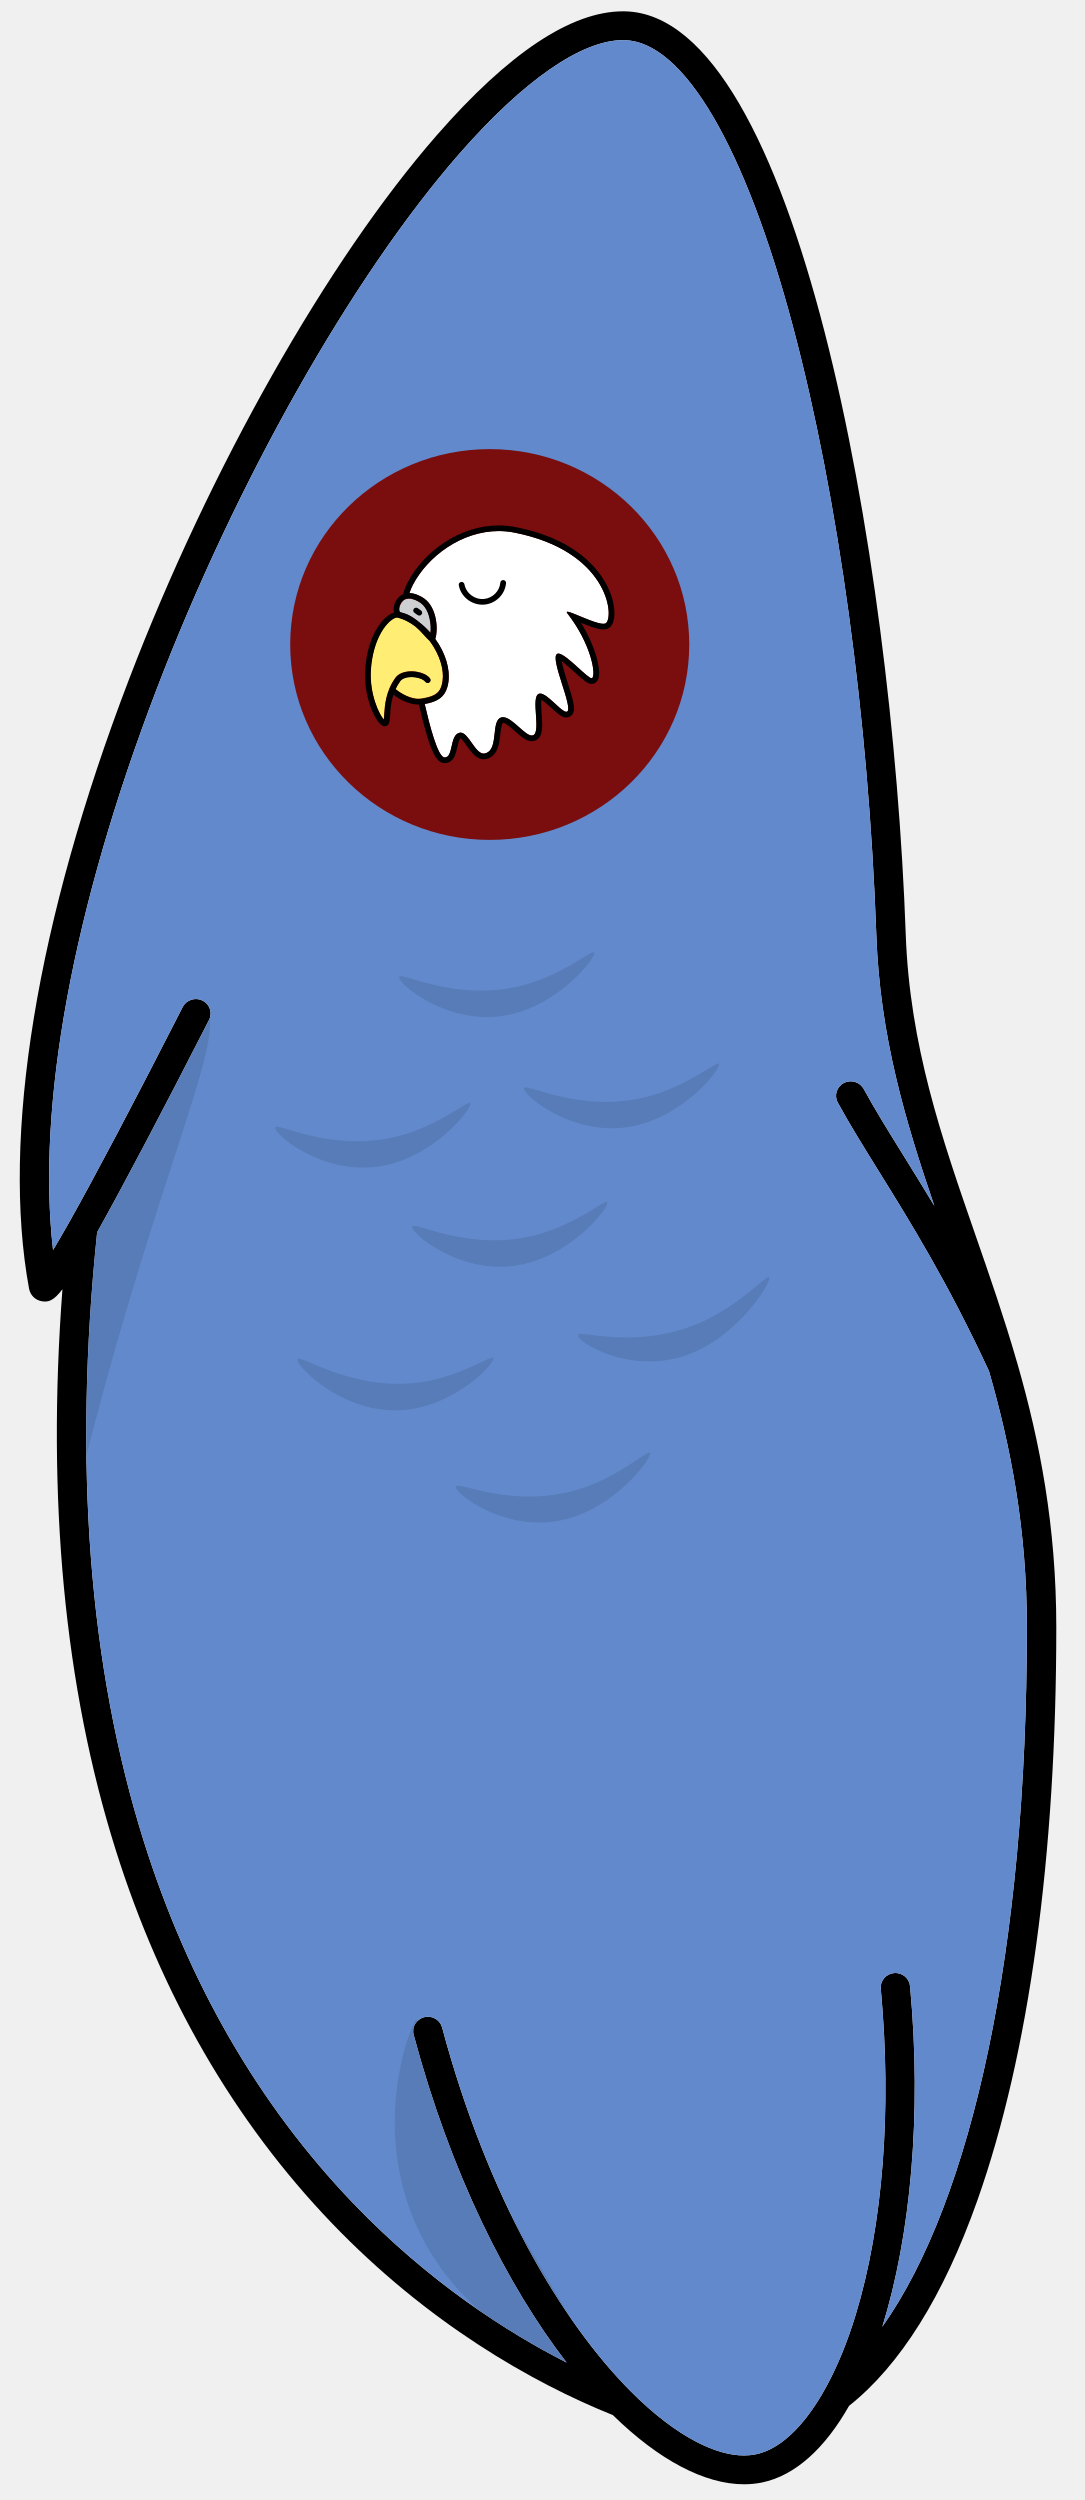
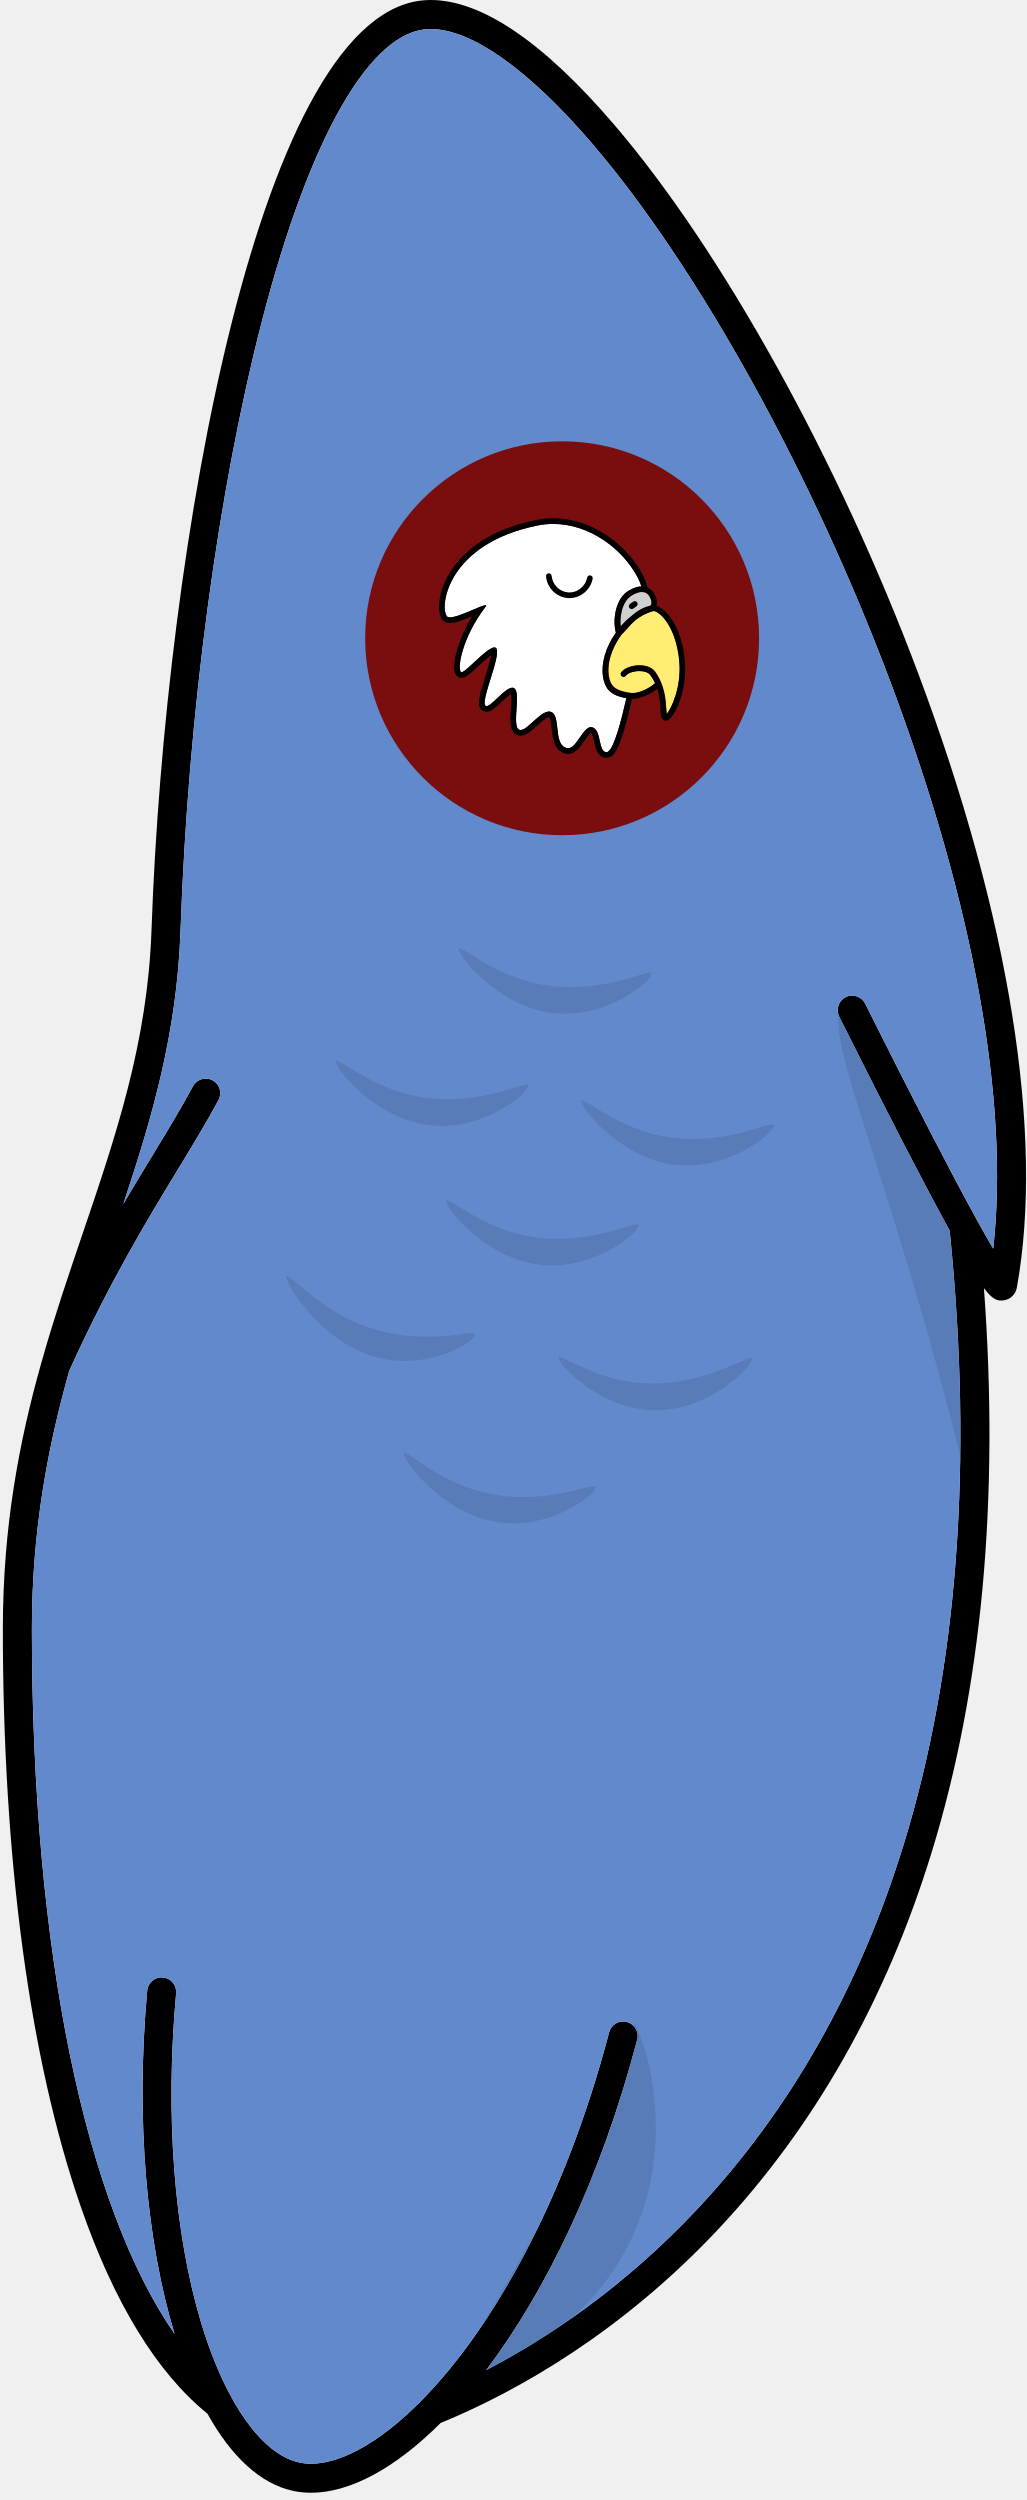
- <svg xmlns="http://www.w3.org/2000/svg" width="36" height="83" viewBox="0 0 36 83" fill="none">
-   <path d="M4.279 22.565C6.958 15.564 10.877 8.636 14.506 4.485C16.889 1.757 18.966 0.376 20.683 0.376C20.708 0.376 20.733 0.377 20.757 0.377C26.431 0.509 29.618 18.37 30.07 31.011C30.202 34.719 31.266 37.781 32.391 41.023C32.863 42.381 33.341 43.757 33.758 45.206C33.761 45.217 33.764 45.227 33.768 45.236C33.772 45.252 33.777 45.264 33.78 45.279C34.519 47.853 35.069 50.662 35.069 54.028C35.069 61.623 34.164 68.198 32.452 73.044C31.326 76.232 29.882 78.53 28.189 79.874C27.392 81.278 26.408 82.19 25.294 82.42C25.102 82.459 24.903 82.478 24.7 82.478C23.395 82.478 21.872 81.674 20.347 80.181C17.662 79.103 14.192 77.12 11.006 73.797C7.777 70.426 5.365 66.258 3.839 61.41C2.139 56.009 1.547 49.758 2.073 42.802C1.776 43.191 1.609 43.237 1.39 43.202C1.173 43.166 1.006 43.003 0.965 42.784C0.037 37.752 1.214 30.572 4.279 22.565ZM1.761 41.503C1.901 41.269 2.075 40.972 2.289 40.593C3.159 39.046 4.431 36.638 6.066 33.433C6.188 33.197 6.48 33.101 6.723 33.218C6.963 33.338 7.062 33.624 6.94 33.861C5.348 36.979 4.098 39.349 3.225 40.91C2.429 48.538 2.951 55.34 4.773 61.128C6.254 65.838 8.591 69.878 11.719 73.142C14.239 75.772 16.843 77.435 18.813 78.439C16.826 75.864 14.965 72.149 13.734 67.556C13.665 67.3 13.822 67.039 14.083 66.971C14.344 66.904 14.609 67.057 14.678 67.313C16.2 72.986 18.652 77.097 20.944 79.396C21.7 80.155 22.438 80.714 23.12 81.069C23.694 81.367 24.23 81.522 24.7 81.522C24.836 81.522 24.967 81.509 25.092 81.483C25.408 81.419 25.72 81.263 26.025 81.026C26.531 80.634 27.012 80.017 27.445 79.217C27.806 78.549 28.134 77.755 28.409 76.852C29.317 73.872 29.613 70.027 29.242 66.026C29.217 65.763 29.415 65.53 29.684 65.506C29.954 65.483 30.188 65.677 30.213 65.939C30.612 70.219 30.227 74.243 29.292 77.25C32.28 73.024 34.093 64.696 34.093 54.028C34.093 50.772 33.557 48.036 32.835 45.523C31.482 42.597 30.198 40.529 29.163 38.864C28.646 38.03 28.198 37.309 27.814 36.604C27.687 36.372 27.778 36.081 28.015 35.957C28.253 35.833 28.548 35.922 28.676 36.154C29.046 36.835 29.488 37.545 29.998 38.368C30.316 38.881 30.659 39.432 31.02 40.035C30.049 37.187 29.213 34.389 29.095 31.044C28.838 23.864 27.832 16.514 26.336 10.877C24.738 4.857 22.695 1.379 20.735 1.333C20.718 1.333 20.702 1.332 20.685 1.332C19.305 1.332 17.378 2.671 15.248 5.106C11.688 9.179 7.835 15.997 5.193 22.9C2.411 30.169 1.211 36.713 1.761 41.503Z" fill="black" />
-   <path d="M1.761 41.503C1.901 41.269 2.075 40.972 2.289 40.593C3.159 39.046 4.431 36.638 6.066 33.433C6.188 33.197 6.48 33.101 6.723 33.218C6.963 33.338 7.062 33.624 6.94 33.861C5.348 36.979 4.098 39.349 3.225 40.91C2.429 48.538 2.951 55.34 4.773 61.128C6.254 65.838 8.591 69.878 11.719 73.142C14.239 75.772 16.843 77.435 18.813 78.439C16.826 75.864 14.965 72.149 13.734 67.556C13.665 67.3 13.822 67.039 14.083 66.971C14.344 66.904 14.609 67.057 14.678 67.313C16.2 72.986 18.652 77.097 20.944 79.396C21.7 80.155 22.438 80.714 23.12 81.069C23.694 81.367 24.23 81.522 24.7 81.522C24.836 81.522 24.967 81.509 25.092 81.483C25.408 81.419 25.72 81.263 26.025 81.026C26.531 80.634 27.012 80.017 27.445 79.217C27.806 78.549 28.134 77.755 28.409 76.852C29.317 73.872 29.613 70.027 29.242 66.026C29.217 65.763 29.415 65.53 29.684 65.506C29.954 65.483 30.188 65.677 30.213 65.939C30.612 70.219 30.227 74.243 29.292 77.25C32.28 73.024 34.093 64.696 34.093 54.028C34.093 50.772 33.557 48.036 32.835 45.523C31.482 42.597 30.198 40.529 29.163 38.864C28.646 38.03 28.198 37.309 27.814 36.604C27.687 36.372 27.778 36.081 28.015 35.957C28.253 35.833 28.548 35.922 28.676 36.154C29.046 36.835 29.488 37.545 29.998 38.368C30.316 38.881 30.659 39.432 31.02 40.035C30.049 37.187 29.213 34.389 29.095 31.044C28.838 23.864 27.832 16.514 26.336 10.877C24.738 4.857 22.695 1.379 20.735 1.333C20.718 1.333 20.702 1.332 20.685 1.332C19.305 1.332 17.378 2.671 15.248 5.106C11.688 9.179 7.835 15.997 5.193 22.9C2.411 30.169 1.211 36.713 1.761 41.503Z" fill="#6189CB" />
-   <path opacity="0.1" fill-rule="evenodd" clip-rule="evenodd" d="M20.472 79.292C10.771 75.861 13.228 67.966 13.823 67.036C15.35 71.226 19.863 78.619 20.472 79.292ZM2.731 41.385C4.24 37.75 5.926 32.681 6.793 33.446C7.66 34.211 5.249 38.807 2.731 48.867C1.964 49.605 2.464 45.194 2.731 41.385ZM13.164 37.736C14.564 37.397 15.562 36.5 15.615 36.627C15.685 36.792 14.414 38.417 12.645 38.716C10.717 39.041 9.089 37.645 9.139 37.437C9.188 37.236 10.961 38.27 13.164 37.736ZM16.757 33.716C14.829 34.041 13.201 32.645 13.251 32.437C13.3 32.235 15.075 33.269 17.276 32.735C18.676 32.395 19.674 31.499 19.727 31.626C19.797 31.791 18.526 33.416 16.757 33.716ZM20.904 37.409C18.976 37.735 17.348 36.338 17.398 36.13C17.446 35.928 19.221 36.962 21.422 36.428C22.822 36.089 23.82 35.192 23.873 35.319C23.944 35.484 22.672 37.109 20.904 37.409ZM13.862 45.905C15.278 45.735 16.331 44.961 16.376 45.094C16.435 45.267 15.064 46.733 13.283 46.82C11.342 46.915 9.81 45.327 9.872 45.126C9.933 44.93 11.634 46.173 13.862 45.905ZM15.131 49.357C15.175 49.152 16.974 50.1 19.16 49.462C20.55 49.055 21.524 48.111 21.582 48.237C21.655 48.397 20.427 50.083 18.666 50.467C16.751 50.885 15.087 49.566 15.131 49.357ZM19.187 44.331C19.216 44.121 21.072 44.842 23.206 43.931C24.564 43.353 25.47 42.291 25.536 42.407C25.62 42.559 24.509 44.39 22.783 44.993C20.9 45.65 19.155 44.545 19.187 44.331ZM20.162 39.917C20.232 40.082 18.96 41.707 17.192 42.005C15.264 42.331 13.636 40.934 13.686 40.726C13.734 40.524 15.509 41.558 17.71 41.024C19.11 40.686 20.108 39.79 20.162 39.917Z" fill="black" />
-   <ellipse rx="6.624" ry="6.487" transform="matrix(-1 0 0 1 16.2589 21.3977)" fill="#7A0D0D" />
-   <path fill-rule="evenodd" clip-rule="evenodd" d="M13.858 23.197C13.526 23.181 13.194 22.933 13.13 22.876C13.129 22.874 13.128 22.872 13.127 22.871C13.168 22.782 13.22 22.693 13.284 22.605C13.344 22.523 13.48 22.473 13.647 22.471C13.65 22.471 13.653 22.471 13.656 22.471C13.666 22.471 13.677 22.472 13.688 22.472C13.759 22.475 13.829 22.486 13.891 22.503C13.992 22.531 14.075 22.576 14.117 22.63C14.148 22.672 14.208 22.68 14.25 22.649C14.293 22.618 14.301 22.56 14.27 22.518C14.18 22.401 14.012 22.331 13.843 22.301C13.779 22.29 13.715 22.284 13.655 22.284C13.652 22.284 13.648 22.284 13.645 22.285C13.644 22.285 13.643 22.285 13.643 22.285C13.413 22.287 13.226 22.364 13.129 22.496C12.803 22.941 12.773 23.426 12.754 23.716C12.751 23.774 12.746 23.841 12.74 23.887C12.589 23.731 12.247 23.029 12.309 22.202C12.376 21.314 12.727 20.767 13.006 20.568C13.083 20.513 13.142 20.495 13.175 20.495C13.181 20.495 13.186 20.495 13.19 20.496C13.232 20.506 13.274 20.52 13.316 20.534C13.382 20.557 13.447 20.585 13.512 20.619C13.605 20.667 13.697 20.725 13.785 20.792C13.996 20.971 14.146 21.175 14.255 21.267C14.307 21.336 14.356 21.409 14.402 21.485C14.667 21.927 14.762 22.386 14.663 22.742C14.601 22.963 14.478 23.108 14.05 23.18C14.026 23.184 14.001 23.188 13.975 23.192C13.936 23.197 13.897 23.198 13.858 23.197Z" fill="#FFED74" />
-   <path fill-rule="evenodd" clip-rule="evenodd" d="M13.334 20.007C13.359 19.971 13.389 19.94 13.421 19.919C13.458 19.895 13.5 19.882 13.547 19.878C13.557 19.877 13.566 19.876 13.577 19.876C13.72 19.876 13.881 19.956 13.975 20.025C14.196 20.187 14.268 20.491 14.292 20.659C14.312 20.802 14.309 20.926 14.298 21.018C14.183 20.886 14.058 20.768 13.927 20.667C13.819 20.574 13.696 20.486 13.553 20.418C13.537 20.41 13.522 20.404 13.508 20.398C13.454 20.376 13.405 20.362 13.365 20.351C13.344 20.345 13.329 20.341 13.317 20.337C13.292 20.329 13.285 20.324 13.278 20.315C13.263 20.294 13.252 20.243 13.264 20.174C13.275 20.113 13.3 20.055 13.334 20.007Z" fill="#CFD0D2" />
-   <path fill-rule="evenodd" clip-rule="evenodd" d="M20.031 20.71C19.738 20.71 18.98 20.309 18.84 20.309C18.811 20.309 18.808 20.326 18.838 20.364C19.632 21.382 19.797 22.413 19.659 22.514C19.655 22.517 19.65 22.518 19.644 22.518C19.497 22.518 18.789 21.699 18.538 21.699C18.521 21.699 18.507 21.703 18.495 21.71C18.249 21.859 19.044 23.507 18.829 23.626C18.821 23.63 18.812 23.632 18.801 23.632C18.63 23.632 18.178 23.026 17.935 23.026C17.917 23.026 17.9 23.03 17.884 23.037C17.618 23.16 17.97 24.292 17.703 24.411C17.688 24.417 17.672 24.42 17.656 24.42C17.42 24.42 17.003 23.811 16.7 23.811C16.677 23.811 16.655 23.815 16.634 23.822C16.298 23.937 16.555 24.842 16.148 24.999C16.118 25.013 16.09 25.02 16.061 25.02C15.771 25.02 15.558 24.323 15.29 24.323C15.28 24.323 15.27 24.325 15.26 24.327C14.924 24.393 15.06 25.149 14.766 25.149C14.765 25.149 14.765 25.149 14.764 25.149C14.53 25.147 14.251 24.026 14.1 23.372C14.549 23.295 14.763 23.13 14.855 22.801C14.969 22.396 14.866 21.885 14.575 21.399C14.536 21.335 14.494 21.272 14.45 21.211C14.55 20.928 14.519 20.189 14.089 19.875C13.992 19.805 13.796 19.696 13.594 19.69C13.623 19.597 13.659 19.508 13.705 19.421C14.201 18.469 15.325 17.631 16.559 17.631C16.732 17.631 16.907 17.648 17.083 17.683C20.161 18.292 20.396 20.415 20.126 20.682C20.107 20.702 20.074 20.71 20.031 20.71Z" fill="white" />
-   <path fill-rule="evenodd" clip-rule="evenodd" d="M19.248 20.456C19.523 20.57 19.858 20.71 20.031 20.71C20.073 20.71 20.106 20.702 20.126 20.682C20.395 20.415 20.16 18.292 17.082 17.683C16.906 17.648 16.731 17.631 16.558 17.631C15.324 17.631 14.2 18.469 13.704 19.421C13.659 19.508 13.622 19.597 13.593 19.69C13.795 19.696 13.991 19.805 14.088 19.875C14.518 20.189 14.549 20.928 14.45 21.211C14.493 21.272 14.535 21.335 14.574 21.399C14.866 21.885 14.968 22.396 14.854 22.801C14.762 23.13 14.548 23.295 14.099 23.372C14.25 24.026 14.529 25.147 14.763 25.149H14.765C14.909 25.149 14.95 24.968 14.994 24.776C15.039 24.575 15.088 24.361 15.259 24.327C15.27 24.325 15.28 24.323 15.29 24.323C15.421 24.323 15.539 24.491 15.659 24.661C15.784 24.838 15.912 25.02 16.061 25.02C16.089 25.02 16.117 25.013 16.147 24.999C16.36 24.917 16.391 24.63 16.421 24.358C16.448 24.111 16.473 23.877 16.633 23.822C16.655 23.815 16.677 23.811 16.699 23.811C16.861 23.811 17.054 23.983 17.235 24.145C17.395 24.287 17.545 24.42 17.655 24.42C17.672 24.42 17.687 24.417 17.702 24.411C17.835 24.352 17.814 24.039 17.793 23.725C17.771 23.412 17.75 23.099 17.883 23.037C17.899 23.03 17.916 23.026 17.934 23.026C18.066 23.026 18.259 23.205 18.436 23.369C18.585 23.506 18.722 23.632 18.801 23.632C18.811 23.632 18.82 23.63 18.828 23.626C18.932 23.569 18.801 23.156 18.665 22.728C18.519 22.267 18.367 21.787 18.494 21.71C18.506 21.703 18.521 21.699 18.537 21.699C18.679 21.699 18.969 21.963 19.22 22.191C19.411 22.365 19.579 22.518 19.643 22.518C19.649 22.518 19.654 22.517 19.658 22.514C19.796 22.413 19.631 21.382 18.837 20.364C18.807 20.326 18.811 20.309 18.839 20.309C18.896 20.309 19.058 20.377 19.248 20.456ZM13.138 22.885C13.201 22.942 13.534 23.191 13.866 23.206C13.905 23.207 13.944 23.206 13.982 23.201C14.008 23.197 14.034 23.193 14.058 23.189C14.485 23.117 14.609 22.973 14.67 22.751C14.77 22.395 14.675 21.936 14.41 21.494C14.364 21.418 14.315 21.345 14.262 21.276C14.217 21.237 14.164 21.179 14.102 21.111C14.017 21.017 13.915 20.905 13.793 20.802C13.704 20.735 13.613 20.676 13.52 20.628C13.455 20.595 13.389 20.566 13.323 20.543C13.281 20.529 13.239 20.515 13.197 20.505C13.193 20.504 13.188 20.504 13.183 20.504C13.149 20.504 13.091 20.522 13.014 20.577C12.734 20.776 12.384 21.324 12.317 22.211C12.255 23.038 12.597 23.74 12.747 23.896C12.754 23.851 12.758 23.783 12.762 23.725L12.762 23.725C12.78 23.435 12.811 22.95 13.137 22.505C13.233 22.373 13.42 22.296 13.65 22.294L13.653 22.294L13.662 22.294C13.722 22.294 13.786 22.299 13.85 22.31C14.019 22.34 14.188 22.41 14.277 22.527C14.309 22.569 14.3 22.627 14.258 22.658C14.216 22.689 14.156 22.681 14.124 22.639C14.083 22.585 14 22.54 13.899 22.512C13.836 22.495 13.767 22.484 13.695 22.481C13.685 22.481 13.674 22.48 13.663 22.48L13.655 22.48C13.488 22.482 13.352 22.532 13.292 22.614C13.228 22.702 13.176 22.791 13.135 22.88L13.138 22.885ZM13.411 19.91C13.379 19.931 13.349 19.961 13.324 19.997C13.29 20.046 13.265 20.104 13.254 20.164C13.242 20.233 13.252 20.285 13.268 20.305C13.275 20.314 13.281 20.319 13.307 20.328C13.318 20.331 13.333 20.336 13.355 20.342C13.395 20.353 13.443 20.366 13.498 20.389C13.512 20.395 13.527 20.401 13.542 20.408C13.685 20.477 13.809 20.565 13.916 20.657C14.048 20.758 14.173 20.876 14.288 21.008C14.299 20.916 14.302 20.793 14.282 20.649C14.258 20.482 14.186 20.177 13.965 20.016C13.871 19.947 13.71 19.867 13.566 19.867C13.557 19.867 13.549 19.867 13.54 19.868C13.539 19.868 13.538 19.868 13.537 19.869C13.489 19.872 13.448 19.886 13.411 19.91ZM16.559 17.445C16.747 17.445 16.936 17.463 17.12 17.5C19.491 17.969 20.141 19.283 20.311 19.826C20.445 20.255 20.425 20.651 20.262 20.813C20.206 20.869 20.128 20.897 20.031 20.897C19.854 20.897 19.608 20.807 19.286 20.675C19.758 21.427 19.929 22.146 19.886 22.447C19.872 22.545 19.834 22.618 19.773 22.663C19.735 22.691 19.691 22.705 19.643 22.705C19.51 22.705 19.385 22.596 19.09 22.328C18.98 22.228 18.785 22.05 18.648 21.952C18.655 21.995 18.666 22.049 18.683 22.119C18.724 22.284 18.787 22.481 18.848 22.672C18.918 22.895 18.985 23.105 19.023 23.276C19.055 23.418 19.114 23.683 18.922 23.789C18.885 23.809 18.843 23.819 18.801 23.819C18.646 23.819 18.504 23.687 18.306 23.505L18.306 23.505C18.218 23.424 18.068 23.285 17.977 23.233C17.958 23.344 17.974 23.577 17.983 23.713L17.983 23.713L17.983 23.713C18.011 24.118 18.035 24.468 17.781 24.581C17.742 24.598 17.699 24.607 17.655 24.607C17.471 24.607 17.302 24.457 17.107 24.283L17.107 24.283C16.987 24.177 16.787 23.998 16.699 23.998C16.698 23.998 16.698 23.998 16.697 23.998C16.697 23.998 16.696 23.998 16.696 23.998L16.696 23.998C16.695 23.999 16.675 24.014 16.654 24.091C16.634 24.169 16.622 24.27 16.611 24.378L16.611 24.378L16.611 24.378C16.578 24.675 16.538 25.044 16.224 25.171C16.171 25.195 16.116 25.207 16.061 25.207C15.812 25.207 15.648 24.973 15.502 24.767L15.502 24.767C15.446 24.687 15.343 24.542 15.289 24.513C15.242 24.541 15.201 24.725 15.18 24.816L15.18 24.816L15.18 24.816C15.157 24.92 15.132 25.026 15.089 25.115C14.996 25.307 14.846 25.336 14.765 25.336H14.762C14.537 25.334 14.38 25.092 14.181 24.444C14.072 24.088 13.973 23.672 13.909 23.393C13.563 23.397 13.221 23.188 13.062 23.064C12.979 23.317 12.964 23.556 12.953 23.737L12.953 23.737C12.939 23.945 12.931 24.082 12.805 24.109C12.795 24.111 12.785 24.112 12.775 24.112C12.732 24.112 12.687 24.092 12.642 24.054C12.421 23.866 12.06 23.085 12.127 22.198C12.198 21.247 12.574 20.659 12.902 20.426C12.964 20.381 13.024 20.351 13.081 20.333C13.032 20.153 13.126 19.886 13.316 19.763C13.338 19.749 13.362 19.736 13.386 19.727C13.42 19.591 13.469 19.461 13.534 19.336C13.801 18.824 14.232 18.355 14.748 18.014C15.312 17.642 15.938 17.445 16.559 17.445ZM13.92 20.437C13.901 20.437 13.881 20.431 13.864 20.419L13.759 20.344C13.716 20.314 13.707 20.255 13.738 20.214C13.769 20.172 13.829 20.163 13.871 20.193L13.976 20.268C14.019 20.298 14.028 20.357 13.997 20.398C13.979 20.423 13.95 20.437 13.92 20.437Z" fill="black" />
-   <path fill-rule="evenodd" clip-rule="evenodd" d="M16.611 19.343C16.587 19.629 16.351 19.862 16.064 19.886C15.757 19.912 15.474 19.697 15.419 19.396C15.409 19.345 15.36 19.312 15.308 19.321C15.256 19.33 15.222 19.378 15.231 19.429C15.299 19.802 15.636 20.075 16.014 20.075C16.036 20.075 16.058 20.074 16.081 20.073C16.459 20.041 16.769 19.734 16.801 19.359C16.805 19.307 16.766 19.262 16.714 19.258C16.662 19.254 16.615 19.292 16.611 19.343Z" fill="black" />
+ <svg xmlns="http://www.w3.org/2000/svg" width="126" height="307" fill="none">
+   <path d="M112.771 82.73c-9.783-26.103-24.09-51.932-37.34-67.408C66.73 5.152 59.145 0 52.876 0c-.092 0-.183.006-.269.006-20.718.49-32.355 67.083-34.003 114.213-.485 13.827-4.37 25.242-8.477 37.329-1.723 5.066-3.468 10.194-4.991 15.596-.012.04-.023.08-.035.114-.017.057-.034.103-.045.16C2.358 177.012.35 187.486.35 200.035c0 28.317 3.302 52.834 9.554 70.9 4.113 11.888 9.384 20.456 15.568 25.464 2.909 5.237 6.503 8.637 10.57 9.492.701.149 1.426.217 2.167.217 4.764 0 10.325-2.995 15.893-8.562 9.806-4.022 22.475-11.415 34.106-23.805 11.791-12.566 20.599-28.105 26.172-46.182 6.206-20.137 8.368-43.445 6.446-69.377 1.084 1.449 1.694 1.62 2.493 1.489.793-.131 1.403-.741 1.551-1.557 3.389-18.762-.907-45.532-12.099-75.383Zm9.196 70.609a139.003 139.003 0 0 1-1.928-3.394c-3.178-5.767-7.821-14.746-13.793-26.696a1.791 1.791 0 0 0-2.396-.799 1.784 1.784 0 0 0-.793 2.396c5.813 11.625 10.376 20.462 13.565 26.28 2.903 28.442.998 53.804-5.653 75.383-5.408 17.558-13.942 32.624-25.362 44.791-9.201 9.806-18.71 16.006-25.903 19.749 7.256-9.601 14.05-23.451 18.545-40.576a1.785 1.785 0 0 0-1.272-2.179 1.779 1.779 0 0 0-2.174 1.272c-5.556 21.152-14.512 36.48-22.88 45.053-2.761 2.83-5.454 4.912-7.946 6.235-2.094 1.113-4.05 1.689-5.767 1.689-.497 0-.976-.046-1.432-.143-1.153-.239-2.293-.821-3.406-1.705-1.848-1.461-3.605-3.76-5.185-6.743-1.318-2.493-2.516-5.453-3.52-8.819-3.314-11.112-4.398-25.447-3.04-40.364a1.785 1.785 0 0 0-1.614-1.94 1.784 1.784 0 0 0-1.934 1.615c-1.455 15.961-.052 30.963 3.365 42.172-10.912-15.755-17.53-46.804-17.53-86.581 0-12.139 1.957-22.338 4.593-31.71 4.94-10.907 9.629-18.619 13.405-24.826 1.888-3.109 3.525-5.795 4.929-8.425a1.787 1.787 0 0 0-.736-2.413 1.789 1.789 0 0 0-2.413.736c-1.352 2.538-2.966 5.185-4.826 8.254a426.602 426.602 0 0 0-3.73 6.212c3.542-10.616 6.594-21.049 7.027-33.519.936-26.77 4.61-54.174 10.074-75.19 5.836-22.446 13.291-35.412 20.45-35.583.063 0 .12-.006.183-.006 5.037 0 12.076 4.992 19.851 14.073 13 15.185 27.067 40.604 36.713 66.342 10.16 27.101 14.541 51.499 12.533 69.359Z" fill="#000" />
+   <path d="M121.967 153.339a144.469 144.469 0 0 1-1.928-3.394c-3.177-5.767-7.821-14.746-13.793-26.696a1.791 1.791 0 0 0-2.396-.799 1.784 1.784 0 0 0-.793 2.396c5.813 11.625 10.376 20.462 13.565 26.28 2.904 28.442.998 53.804-5.653 75.383-5.408 17.558-13.941 32.624-25.362 44.791-9.2 9.806-18.71 16.006-25.903 19.749 7.256-9.601 14.05-23.451 18.545-40.576a1.785 1.785 0 0 0-1.272-2.179 1.779 1.779 0 0 0-2.174 1.272c-5.556 21.152-14.512 36.48-22.88 45.053-2.76 2.83-5.453 4.912-7.946 6.235-2.094 1.113-4.05 1.689-5.767 1.689-.496 0-.976-.046-1.432-.143-1.152-.239-2.293-.821-3.406-1.705-1.848-1.461-3.605-3.76-5.185-6.743-1.318-2.493-2.515-5.453-3.52-8.819-3.314-11.112-4.398-25.447-3.04-40.364a1.785 1.785 0 0 0-1.614-1.94 1.784 1.784 0 0 0-1.934 1.615c-1.455 15.961-.051 30.963 3.366 42.172-10.913-15.755-17.53-46.804-17.53-86.581 0-12.139 1.957-22.338 4.592-31.71 4.94-10.907 9.629-18.619 13.405-24.826 1.889-3.109 3.526-5.795 4.929-8.425a1.787 1.787 0 0 0-.736-2.413 1.789 1.789 0 0 0-2.413.736c-1.352 2.538-2.966 5.185-4.826 8.254a426.602 426.602 0 0 0-3.73 6.212c3.542-10.616 6.594-21.049 7.027-33.519.936-26.77 4.61-54.174 10.074-75.19 5.836-22.446 13.291-35.412 20.45-35.583.063 0 .12-.006.183-.006 5.037 0 12.076 4.992 19.851 14.073 13 15.185 27.067 40.604 36.714 66.342 10.159 27.101 14.54 51.499 12.532 69.359Z" fill="#6189CB" />
+   <path opacity=".1" fill-rule="evenodd" clip-rule="evenodd" d="M53.646 294.232c35.424-12.795 26.451-42.23 24.278-45.698-5.574 15.624-22.053 43.188-24.278 45.698ZM118.425 152.9c-5.511-13.554-11.666-32.452-14.832-29.6-3.166 2.852 5.636 19.988 14.832 57.494 2.801 2.75.975-13.696 0-27.894Zm-38.094-13.605c-5.111-1.266-8.756-4.609-8.95-4.136-.257.616 4.386 6.675 10.844 7.787 7.039 1.215 12.983-3.993 12.8-4.769-.176-.747-6.65 3.109-14.694 1.118Zm-13.12-14.991c7.04 1.215 12.983-3.993 12.8-4.769-.176-.753-6.656 3.103-14.694 1.112-5.111-1.266-8.756-4.609-8.95-4.135-.257.616 4.387 6.674 10.844 7.792Zm-15.14 13.77c7.04 1.215 12.984-3.993 12.801-4.769-.177-.752-6.657 3.104-14.694 1.113-5.111-1.267-8.757-4.609-8.95-4.136-.257.616 4.386 6.674 10.843 7.792Zm25.71 31.677c-5.168-.633-9.013-3.52-9.178-3.024-.217.645 4.791 6.11 11.294 6.435 7.085.354 12.681-5.568 12.453-6.315-.222-.73-6.434 3.902-14.569 2.904ZM73.15 182.62c-.16-.765-6.731 2.772-14.711.393-5.077-1.517-8.631-5.037-8.842-4.569-.268.599 4.215 6.885 10.644 8.317 6.994 1.557 13.069-3.36 12.91-4.141Zm-14.808-18.739c-.109-.782-6.886 1.905-14.678-1.489-4.957-2.156-8.265-6.115-8.505-5.681-.308.564 3.748 7.392 10.051 9.64 6.874 2.447 13.246-1.671 13.132-2.47Zm-3.56-16.457c-.257.616 4.387 6.674 10.844 7.786 7.04 1.215 12.983-3.993 12.8-4.769-.176-.753-6.656 3.104-14.694 1.113-5.11-1.261-8.756-4.604-8.95-4.13Z" fill="#000" />
+   <circle cx="69.03" cy="78.378" fill="#7A0D0D" r="24.186" />
+   <path fill-rule="evenodd" clip-rule="evenodd" d="M77.795 85.085c1.213-.056 2.427-.981 2.658-1.195a.443.443 0 0 1 .012-.02 5.901 5.901 0 0 0-.574-.99c-.22-.307-.715-.493-1.325-.499h-.03l-.118.002c-.26.01-.514.051-.744.116-.369.105-.672.273-.823.474a.349.349 0 0 1-.558-.417c.328-.438.941-.699 1.559-.81a3.94 3.94 0 0 1 .72-.062h.01c.84.01 1.523.298 1.876.79 1.19 1.659 1.301 3.468 1.368 4.548.013.216.029.467.054.638.549-.583 1.797-3.2 1.57-6.282-.243-3.31-1.523-5.352-2.544-6.094-.28-.203-.495-.273-.616-.273a.223.223 0 0 0-.054.006 5.566 5.566 0 0 0-1.178.458 6.991 6.991 0 0 0-.997.646c-.769.668-1.317 1.426-1.713 1.768-.192.26-.372.532-.538.815-.97 1.649-1.317 3.357-.952 4.687.225.825.675 1.364 2.237 1.633.088.015.18.03.275.043.14.02.283.025.425.018Z" fill="#FFED74" />
+   <path fill-rule="evenodd" clip-rule="evenodd" d="M79.71 73.192a1.202 1.202 0 0 0-.318-.326.962.962 0 0 0-.457-.153c-.036-.004-.072-.007-.11-.007-.523 0-1.11.299-1.453.555-.808.603-1.072 1.738-1.158 2.361a5.344 5.344 0 0 0-.022 1.34 9.41 9.41 0 0 1 1.356-1.31 6.232 6.232 0 0 1 1.365-.927 4.325 4.325 0 0 1 .685-.248 3.83 3.83 0 0 0 .176-.053c.093-.031.117-.05.141-.082.057-.077.095-.27.05-.527a1.61 1.61 0 0 0-.255-.623Z" fill="#CFD0D2" />
+   <path fill-rule="evenodd" clip-rule="evenodd" d="M55.258 75.815c1.07 0 3.837-1.495 4.351-1.495.104 0 .116.06.005.206-2.899 3.793-3.5 7.636-2.996 8.013a.09.09 0 0 0 .056.017c.534 0 3.121-3.053 4.038-3.053.06 0 .112.013.157.04.897.554-2.007 6.7-1.22 7.142.03.017.063.024.1.024.628 0 2.277-2.258 3.165-2.258.066 0 .127.012.184.04.972.458-.312 4.68.662 5.12a.412.412 0 0 0 .172.036c.86 0 2.382-2.27 3.49-2.27.082 0 .163.013.24.04 1.227.428.29 3.804 1.777 4.39a.71.71 0 0 0 .314.076c1.061 0 1.838-2.596 2.815-2.596.037 0 .074.003.111.011 1.226.25.732 3.066 1.804 3.066h.008c.854-.007 1.873-4.186 2.424-6.625-1.638-.288-2.421-.902-2.758-2.13-.413-1.51-.04-3.414 1.024-5.224.142-.242.295-.476.454-.703-.361-1.055-.249-3.808 1.32-4.98.355-.264 1.07-.668 1.807-.691a6.156 6.156 0 0 0-.404-1.004c-1.81-3.548-5.914-6.67-10.422-6.67-.63 0-1.27.06-1.911.19-11.239 2.272-12.098 10.186-11.114 11.184.071.072.191.104.347.104Z" fill="#fff" />
+   <path fill-rule="evenodd" clip-rule="evenodd" d="M58.115 74.867c-1.002.427-2.226.948-2.857.948-.156 0-.276-.032-.347-.104-.984-.998-.125-8.912 11.114-11.184.641-.13 1.28-.19 1.91-.19 4.509 0 8.612 3.122 10.423 6.67.165.324.298.658.404 1.004-.737.023-1.453.428-1.807.692-1.569 1.17-1.681 3.924-1.32 4.98-.16.226-.312.46-.454.701-1.064 1.81-1.437 3.715-1.024 5.225.336 1.228 1.12 1.842 2.758 2.13-.55 2.439-1.57 6.618-2.424 6.625h-.008c-.525 0-.674-.674-.834-1.391-.166-.75-.344-1.547-.97-1.675a.553.553 0 0 0-.11-.011c-.48 0-.91.622-1.349 1.257-.458.663-.925 1.339-1.467 1.339a.71.71 0 0 1-.314-.076c-.778-.307-.893-1.378-1-2.39-.1-.923-.192-1.796-.777-2a.724.724 0 0 0-.24-.04c-.59 0-1.296.642-1.957 1.243-.583.53-1.13 1.027-1.533 1.027a.413.413 0 0 1-.172-.035c-.487-.22-.41-1.387-.332-2.555.078-1.168.156-2.338-.33-2.567a.428.428 0 0 0-.184-.04c-.483 0-1.19.667-1.835 1.276-.544.512-1.043.983-1.33.983a.2.2 0 0 1-.1-.024c-.38-.213.098-1.75.595-3.347.534-1.719 1.09-3.508.624-3.795a.293.293 0 0 0-.156-.04c-.52 0-1.578.982-2.493 1.832-.698.649-1.314 1.22-1.545 1.22a.09.09 0 0 1-.056-.016c-.503-.377.097-4.22 2.996-8.013.111-.145.099-.206-.005-.206-.21 0-.799.251-1.494.547Zm22.31 9.056c-.23.214-1.445 1.14-2.658 1.196a2.275 2.275 0 0 1-.425-.018 8.571 8.571 0 0 1-.275-.043c-1.562-.269-2.012-.809-2.238-1.633-.364-1.33-.017-3.038.953-4.687.166-.283.346-.555.537-.815.167-.144.36-.361.587-.615.31-.349.681-.766 1.127-1.153a6.97 6.97 0 0 1 .996-.646 5.541 5.541 0 0 1 1.179-.458.222.222 0 0 1 .053-.006c.122 0 .336.07.617.273 1.021.742 2.3 2.784 2.544 6.094.227 3.082-1.022 5.7-1.57 6.281a9.093 9.093 0 0 1-.054-.637c-.067-1.081-.18-2.89-1.369-4.549-.352-.491-1.035-.778-1.875-.788h-.01l-.034-.001c-.22 0-.453.02-.687.063-.617.11-1.23.37-1.558.809a.349.349 0 0 0 .558.417c.15-.202.454-.37.823-.474a3.173 3.173 0 0 1 .86-.118h.032c.61.006 1.106.192 1.325.498.234.327.422.66.573.991a.514.514 0 0 0-.011.02Zm-.997-11.093c.119.079.227.192.318.326.124.18.216.398.255.623.045.257.007.45-.05.527-.024.033-.048.051-.141.082-.043.014-.098.03-.176.053a4.346 4.346 0 0 0-.685.248 6.236 6.236 0 0 0-1.365.927c-.48.377-.937.817-1.356 1.31a5.349 5.349 0 0 1 .022-1.34c.086-.623.35-1.758 1.157-2.36.344-.257.93-.556 1.454-.556.033 0 .064.003.096.005l.014.002a.964.964 0 0 1 .457.153Zm-11.492-9.19c-.688 0-1.378.068-2.05.204-8.659 1.75-11.032 6.649-11.65 8.673-.489 1.6-.417 3.079.179 3.683.203.207.487.311.843.311.645 0 1.543-.335 2.718-.829-1.722 2.807-2.346 5.485-2.19 6.607.05.368.19.64.414.808.136.102.3.155.474.155.485 0 .942-.406 2.02-1.406.4-.372 1.114-1.036 1.613-1.4a7.838 7.838 0 0 1-.129.622c-.15.613-.378 1.35-.6 2.063-.257.828-.5 1.61-.64 2.25-.117.53-.334 1.517.37 1.912a.902.902 0 0 0 .44.113c.564 0 1.086-.492 1.809-1.173.32-.302.868-.818 1.198-1.012.07.413.012 1.283-.022 1.789v.001c-.1 1.511-.187 2.816.74 3.235.143.065.297.098.459.098.672 0 1.288-.56 2-1.208h.001c.437-.397 1.168-1.062 1.488-1.062h.012c0 .001.076.055.153.347.076.29.116.667.159 1.067v.002c.118 1.108.265 2.484 1.414 2.955a1.4 1.4 0 0 0 .594.135c.907 0 1.509-.871 2.04-1.64.206-.297.581-.84.777-.947.17.105.323.79.399 1.13v.001c.086.385.174.784.331 1.113.341.717.888.824 1.183.824h.013c.82-.007 1.394-.908 2.12-3.324.398-1.328.76-2.88.995-3.92 1.262.014 2.512-.765 3.091-1.226.303.941.359 1.833.4 2.507v.001c.048.775.08 1.288.538 1.387a.512.512 0 0 0 .11.011c.158 0 .32-.072.486-.215.806-.701 2.124-3.614 1.881-6.921-.26-3.545-1.633-5.737-2.83-6.607a2.3 2.3 0 0 0-.653-.345c.177-.672-.164-1.666-.857-2.124a1.623 1.623 0 0 0-.255-.138 6.873 6.873 0 0 0-.544-1.457c-.973-1.907-2.546-3.656-4.43-4.927-2.061-1.39-4.347-2.124-6.612-2.124Zm9.633 11.156a.346.346 0 0 0 .204-.067l.384-.279a.348.348 0 1 0-.41-.563l-.383.278a.348.348 0 0 0 .205.63Z" fill="#000" />
+   <path fill-rule="evenodd" clip-rule="evenodd" d="M67.746 70.719c.089 1.063.947 1.934 1.996 2.024 1.121.097 2.155-.706 2.357-1.827a.349.349 0 0 1 .685.123c-.249 1.391-1.48 2.409-2.86 2.409-.08 0-.161-.004-.242-.01-1.383-.12-2.514-1.264-2.63-2.661a.348.348 0 1 1 .694-.058Z" fill="#000" />
</svg>
